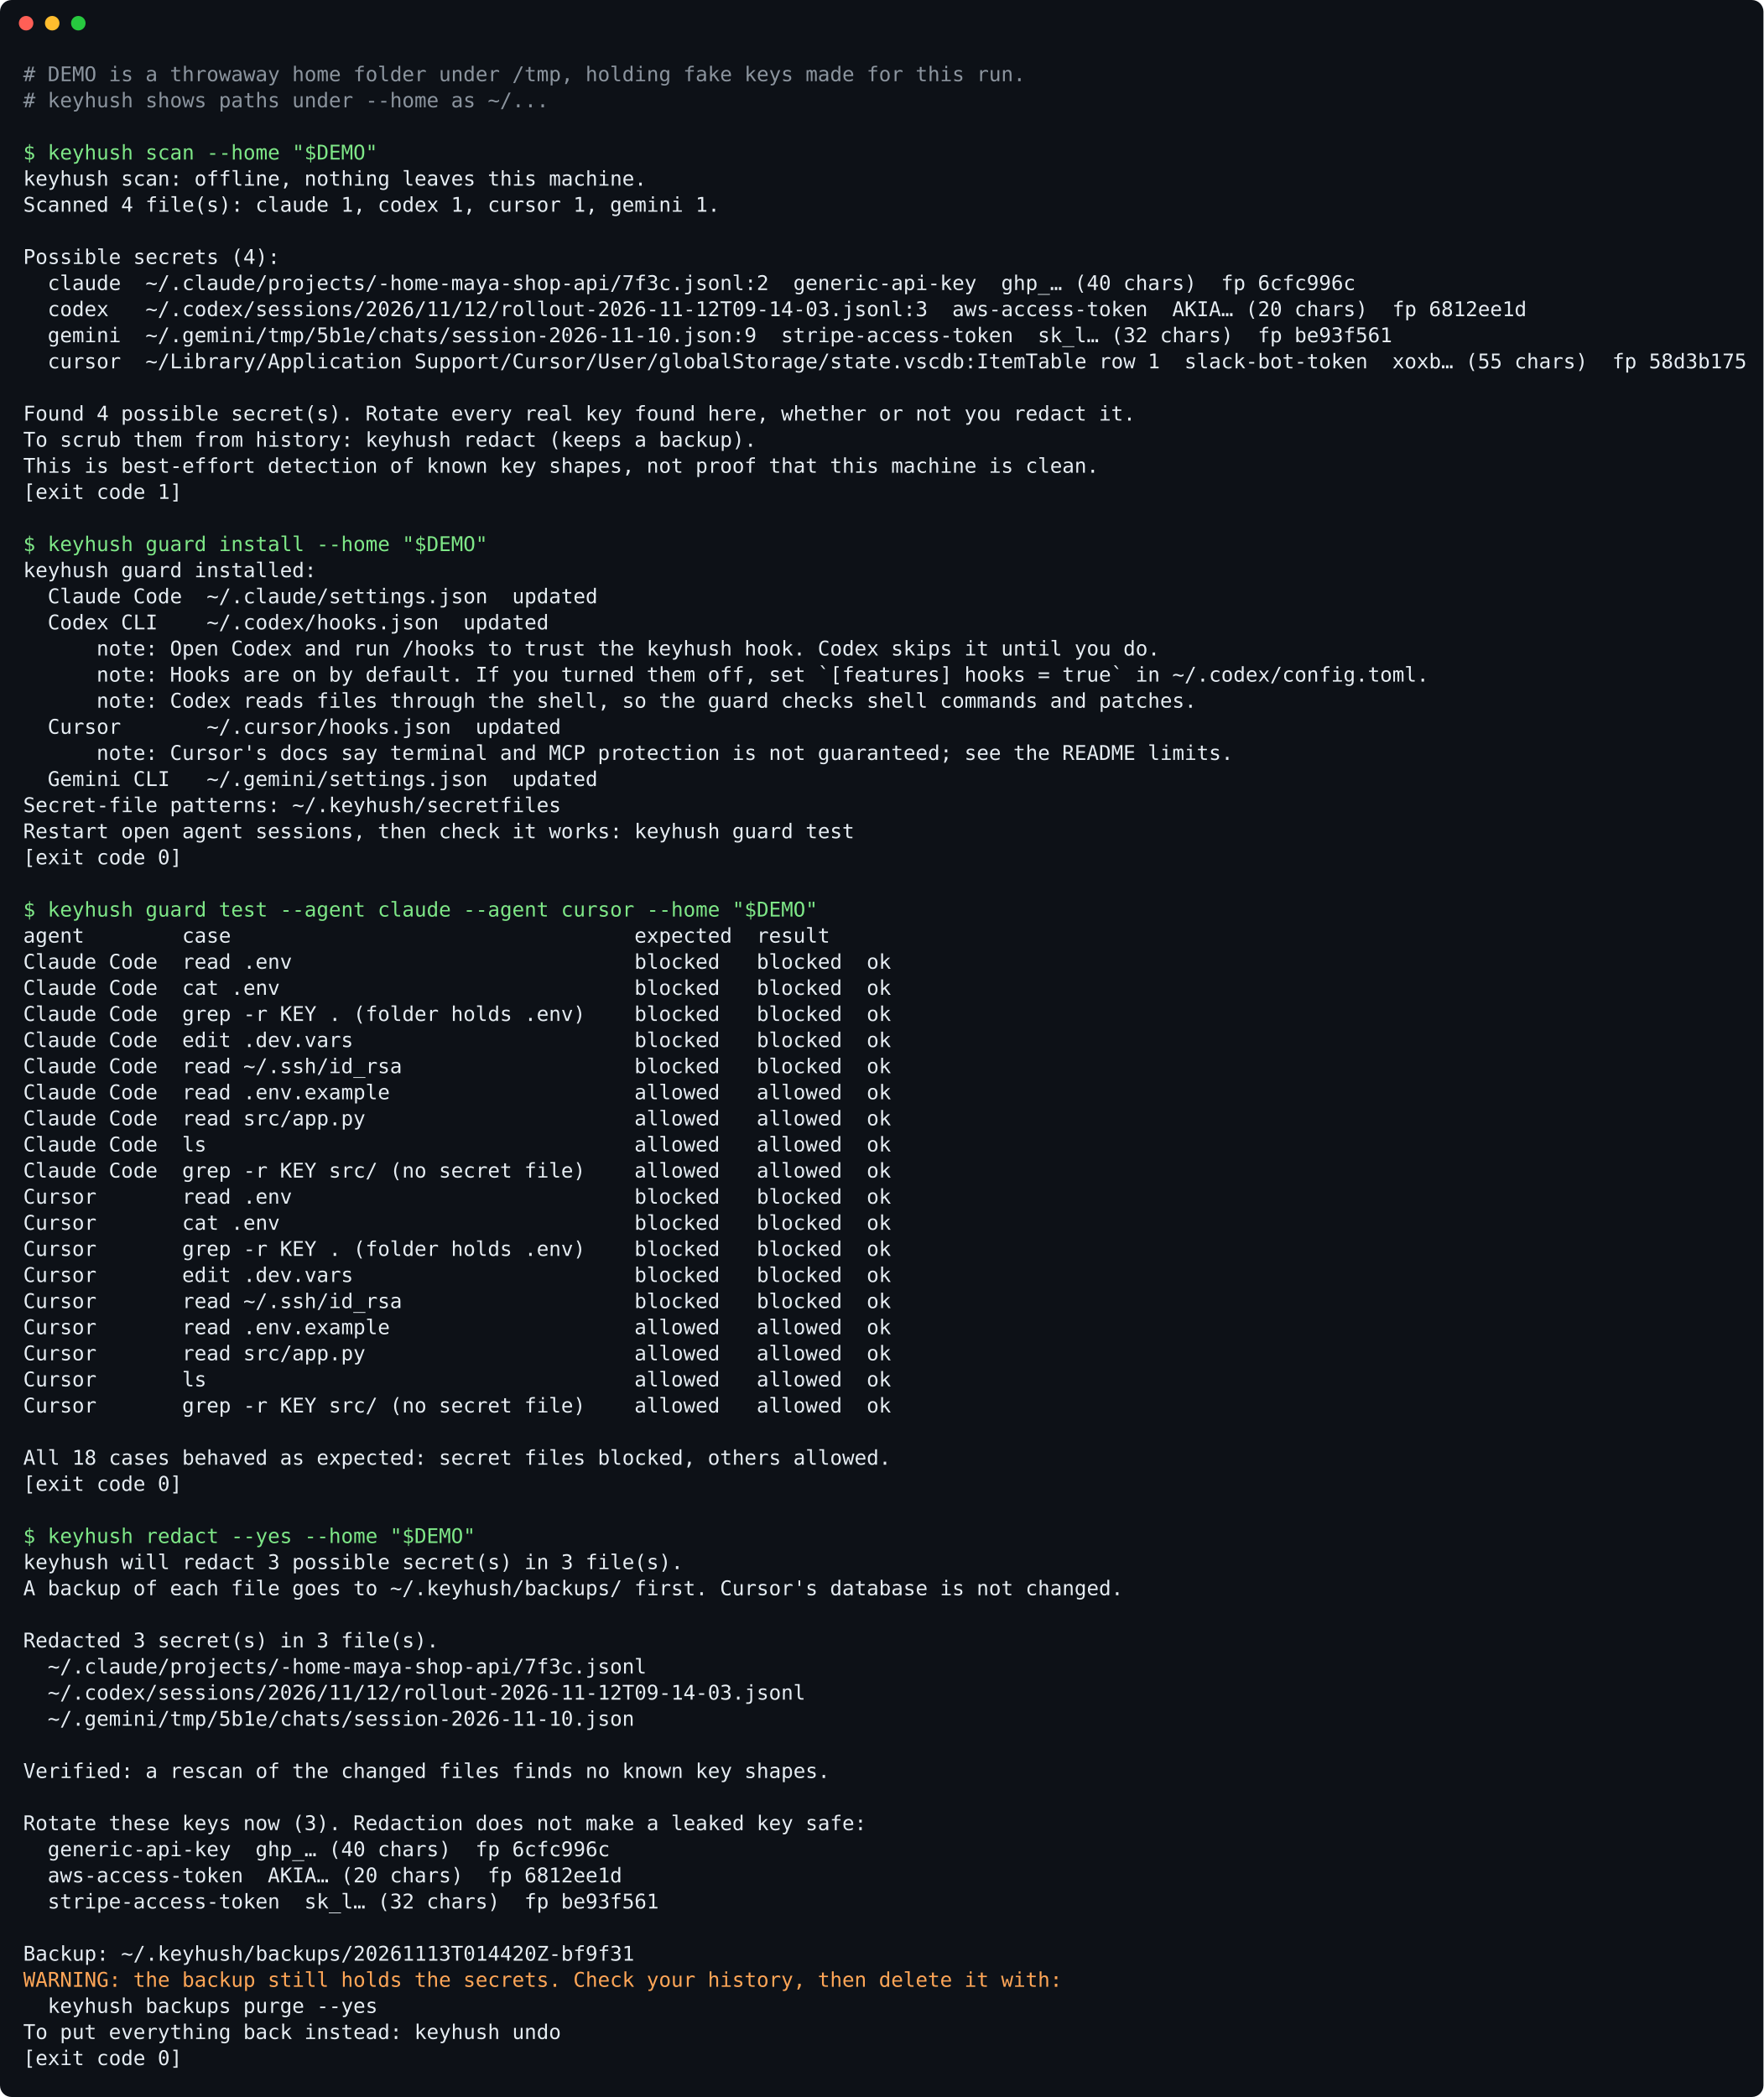
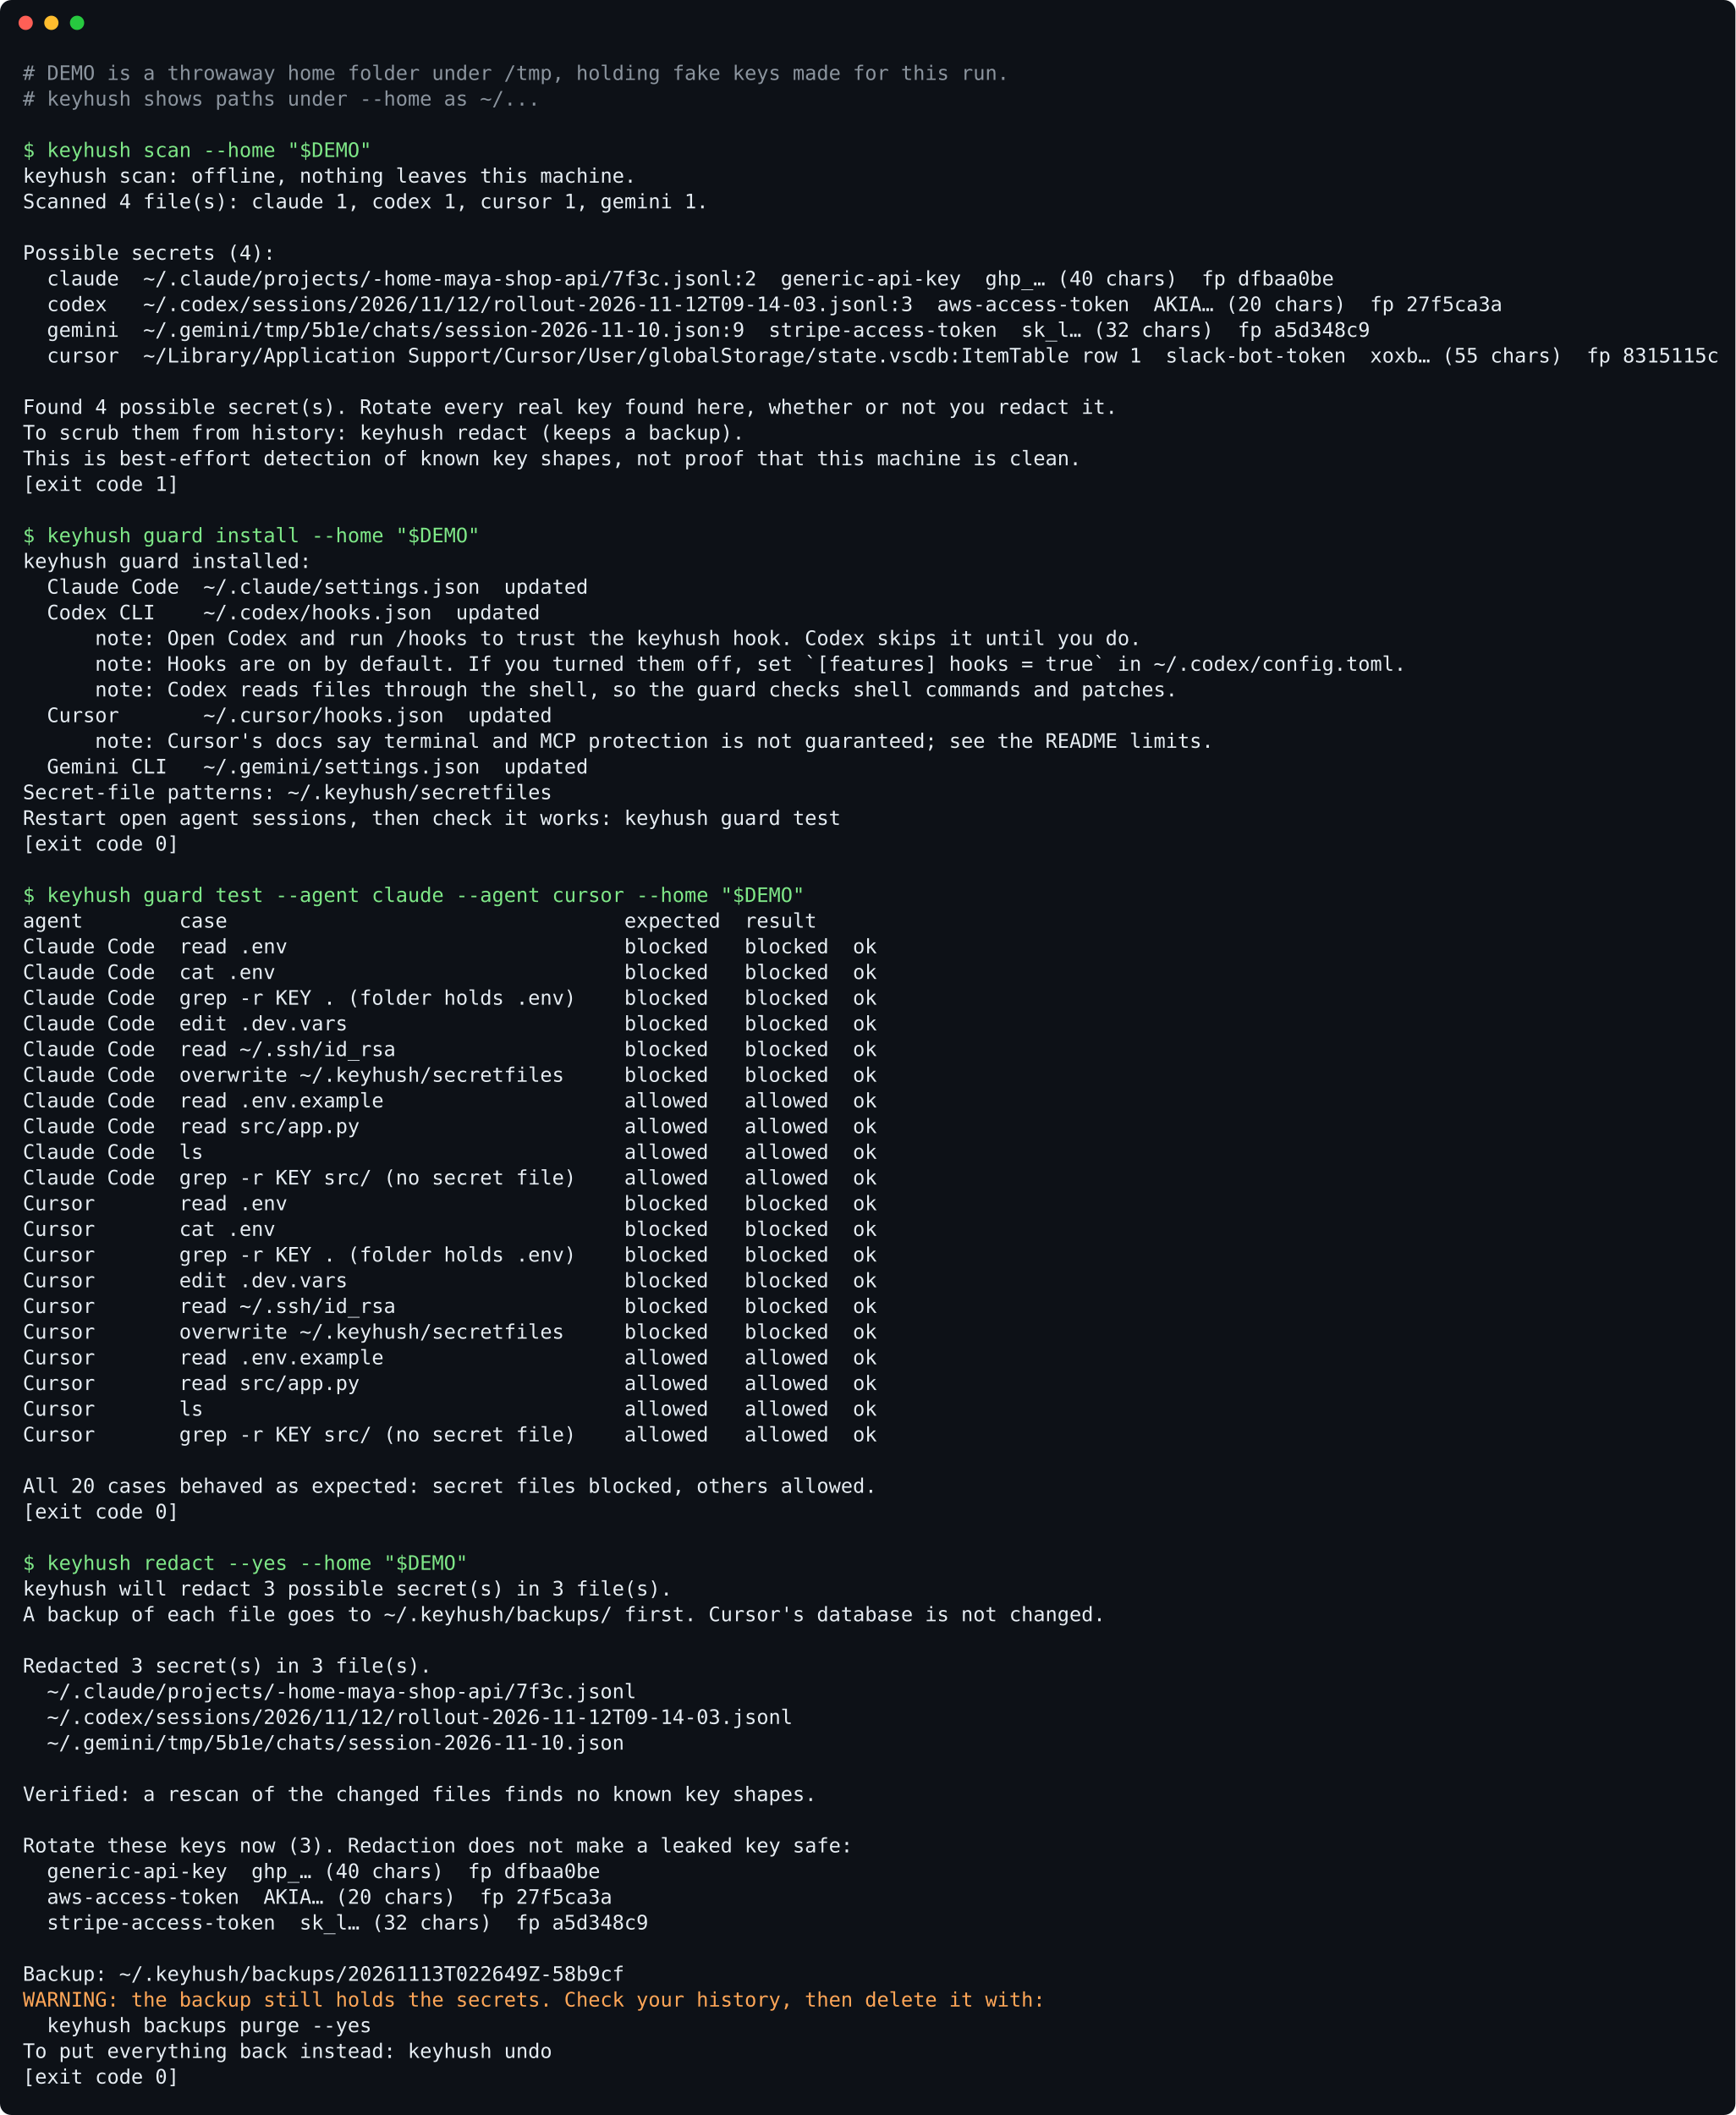
- <svg xmlns="http://www.w3.org/2000/svg" width="1216" height="1446" viewBox="0 0 1216 1446" role="img" aria-label="keyhush terminal run">
-   <rect width="1216" height="1446" rx="8" fill="#0d1117" />
+ <svg xmlns="http://www.w3.org/2000/svg" width="1216" height="1482" viewBox="0 0 1216 1482" role="img" aria-label="keyhush terminal run">
+   <rect width="1216" height="1482" rx="8" fill="#0d1117" />
  <circle cx="18" cy="16" r="5" fill="#ff5f56" />
  <circle cx="36" cy="16" r="5" fill="#ffbd2e" />
  <circle cx="54" cy="16" r="5" fill="#27c93f" />
  <style>text { white-space: pre; }</style>
  <g font-family="ui-monospace, SFMono-Regular, Menlo, Consolas, monospace" font-size="14" xml:space="preserve">
    <text x="16" y="56" fill="#8b949e"># DEMO is a throwaway home folder under /tmp, holding fake keys made for this run.</text>
    <text x="16" y="74" fill="#8b949e"># keyhush shows paths under --home as ~/...</text>
    <text x="16" y="92" fill="#e6edf3" />
    <text x="16" y="110" fill="#7ee787">$ keyhush scan --home "$DEMO"</text>
    <text x="16" y="128" fill="#e6edf3">keyhush scan: offline, nothing leaves this machine.</text>
    <text x="16" y="146" fill="#e6edf3">Scanned 4 file(s): claude 1, codex 1, cursor 1, gemini 1.</text>
    <text x="16" y="164" fill="#e6edf3" />
    <text x="16" y="182" fill="#e6edf3">Possible secrets (4):</text>
-     <text x="16" y="200" fill="#e6edf3">  claude  ~/.claude/projects/-home-maya-shop-api/7f3c.jsonl:2  generic-api-key  ghp_… (40 chars)  fp 6cfc996c</text>
-     <text x="16" y="218" fill="#e6edf3">  codex   ~/.codex/sessions/2026/11/12/rollout-2026-11-12T09-14-03.jsonl:3  aws-access-token  AKIA… (20 chars)  fp 6812ee1d</text>
-     <text x="16" y="236" fill="#e6edf3">  gemini  ~/.gemini/tmp/5b1e/chats/session-2026-11-10.json:9  stripe-access-token  sk_l… (32 chars)  fp be93f561</text>
-     <text x="16" y="254" fill="#e6edf3">  cursor  ~/Library/Application Support/Cursor/User/globalStorage/state.vscdb:ItemTable row 1  slack-bot-token  xoxb… (55 chars)  fp 58d3b175</text>
+     <text x="16" y="200" fill="#e6edf3">  claude  ~/.claude/projects/-home-maya-shop-api/7f3c.jsonl:2  generic-api-key  ghp_… (40 chars)  fp dfbaa0be</text>
+     <text x="16" y="218" fill="#e6edf3">  codex   ~/.codex/sessions/2026/11/12/rollout-2026-11-12T09-14-03.jsonl:3  aws-access-token  AKIA… (20 chars)  fp 27f5ca3a</text>
+     <text x="16" y="236" fill="#e6edf3">  gemini  ~/.gemini/tmp/5b1e/chats/session-2026-11-10.json:9  stripe-access-token  sk_l… (32 chars)  fp a5d348c9</text>
+     <text x="16" y="254" fill="#e6edf3">  cursor  ~/Library/Application Support/Cursor/User/globalStorage/state.vscdb:ItemTable row 1  slack-bot-token  xoxb… (55 chars)  fp 8315115c</text>
    <text x="16" y="272" fill="#e6edf3" />
    <text x="16" y="290" fill="#e6edf3">Found 4 possible secret(s). Rotate every real key found here, whether or not you redact it.</text>
    <text x="16" y="308" fill="#e6edf3">To scrub them from history: keyhush redact (keeps a backup).</text>
    <text x="16" y="326" fill="#e6edf3">This is best-effort detection of known key shapes, not proof that this machine is clean.</text>
    <text x="16" y="344" fill="#e6edf3">[exit code 1]</text>
    <text x="16" y="362" fill="#e6edf3" />
    <text x="16" y="380" fill="#7ee787">$ keyhush guard install --home "$DEMO"</text>
    <text x="16" y="398" fill="#e6edf3">keyhush guard installed:</text>
    <text x="16" y="416" fill="#e6edf3">  Claude Code  ~/.claude/settings.json  updated</text>
    <text x="16" y="434" fill="#e6edf3">  Codex CLI    ~/.codex/hooks.json  updated</text>
    <text x="16" y="452" fill="#e6edf3">      note: Open Codex and run /hooks to trust the keyhush hook. Codex skips it until you do.</text>
    <text x="16" y="470" fill="#e6edf3">      note: Hooks are on by default. If you turned them off, set `[features] hooks = true` in ~/.codex/config.toml.</text>
    <text x="16" y="488" fill="#e6edf3">      note: Codex reads files through the shell, so the guard checks shell commands and patches.</text>
    <text x="16" y="506" fill="#e6edf3">  Cursor       ~/.cursor/hooks.json  updated</text>
    <text x="16" y="524" fill="#e6edf3">      note: Cursor's docs say terminal and MCP protection is not guaranteed; see the README limits.</text>
    <text x="16" y="542" fill="#e6edf3">  Gemini CLI   ~/.gemini/settings.json  updated</text>
    <text x="16" y="560" fill="#e6edf3">Secret-file patterns: ~/.keyhush/secretfiles</text>
    <text x="16" y="578" fill="#e6edf3">Restart open agent sessions, then check it works: keyhush guard test</text>
    <text x="16" y="596" fill="#e6edf3">[exit code 0]</text>
    <text x="16" y="614" fill="#e6edf3" />
    <text x="16" y="632" fill="#7ee787">$ keyhush guard test --agent claude --agent cursor --home "$DEMO"</text>
    <text x="16" y="650" fill="#e6edf3">agent        case                                 expected  result</text>
    <text x="16" y="668" fill="#e6edf3">Claude Code  read .env                            blocked   blocked  ok</text>
    <text x="16" y="686" fill="#e6edf3">Claude Code  cat .env                             blocked   blocked  ok</text>
    <text x="16" y="704" fill="#e6edf3">Claude Code  grep -r KEY . (folder holds .env)    blocked   blocked  ok</text>
    <text x="16" y="722" fill="#e6edf3">Claude Code  edit .dev.vars                       blocked   blocked  ok</text>
    <text x="16" y="740" fill="#e6edf3">Claude Code  read ~/.ssh/id_rsa                   blocked   blocked  ok</text>
-     <text x="16" y="758" fill="#e6edf3">Claude Code  read .env.example                    allowed   allowed  ok</text>
-     <text x="16" y="776" fill="#e6edf3">Claude Code  read src/app.py                      allowed   allowed  ok</text>
-     <text x="16" y="794" fill="#e6edf3">Claude Code  ls                                   allowed   allowed  ok</text>
-     <text x="16" y="812" fill="#e6edf3">Claude Code  grep -r KEY src/ (no secret file)    allowed   allowed  ok</text>
-     <text x="16" y="830" fill="#e6edf3">Cursor       read .env                            blocked   blocked  ok</text>
-     <text x="16" y="848" fill="#e6edf3">Cursor       cat .env                             blocked   blocked  ok</text>
-     <text x="16" y="866" fill="#e6edf3">Cursor       grep -r KEY . (folder holds .env)    blocked   blocked  ok</text>
-     <text x="16" y="884" fill="#e6edf3">Cursor       edit .dev.vars                       blocked   blocked  ok</text>
-     <text x="16" y="902" fill="#e6edf3">Cursor       read ~/.ssh/id_rsa                   blocked   blocked  ok</text>
-     <text x="16" y="920" fill="#e6edf3">Cursor       read .env.example                    allowed   allowed  ok</text>
-     <text x="16" y="938" fill="#e6edf3">Cursor       read src/app.py                      allowed   allowed  ok</text>
-     <text x="16" y="956" fill="#e6edf3">Cursor       ls                                   allowed   allowed  ok</text>
-     <text x="16" y="974" fill="#e6edf3">Cursor       grep -r KEY src/ (no secret file)    allowed   allowed  ok</text>
-     <text x="16" y="992" fill="#e6edf3" />
-     <text x="16" y="1010" fill="#e6edf3">All 18 cases behaved as expected: secret files blocked, others allowed.</text>
-     <text x="16" y="1028" fill="#e6edf3">[exit code 0]</text>
-     <text x="16" y="1046" fill="#e6edf3" />
-     <text x="16" y="1064" fill="#7ee787">$ keyhush redact --yes --home "$DEMO"</text>
-     <text x="16" y="1082" fill="#e6edf3">keyhush will redact 3 possible secret(s) in 3 file(s).</text>
-     <text x="16" y="1100" fill="#e6edf3">A backup of each file goes to ~/.keyhush/backups/ first. Cursor's database is not changed.</text>
-     <text x="16" y="1118" fill="#e6edf3" />
-     <text x="16" y="1136" fill="#e6edf3">Redacted 3 secret(s) in 3 file(s).</text>
-     <text x="16" y="1154" fill="#e6edf3">  ~/.claude/projects/-home-maya-shop-api/7f3c.jsonl</text>
-     <text x="16" y="1172" fill="#e6edf3">  ~/.codex/sessions/2026/11/12/rollout-2026-11-12T09-14-03.jsonl</text>
-     <text x="16" y="1190" fill="#e6edf3">  ~/.gemini/tmp/5b1e/chats/session-2026-11-10.json</text>
-     <text x="16" y="1208" fill="#e6edf3" />
-     <text x="16" y="1226" fill="#e6edf3">Verified: a rescan of the changed files finds no known key shapes.</text>
+     <text x="16" y="758" fill="#e6edf3">Claude Code  overwrite ~/.keyhush/secretfiles     blocked   blocked  ok</text>
+     <text x="16" y="776" fill="#e6edf3">Claude Code  read .env.example                    allowed   allowed  ok</text>
+     <text x="16" y="794" fill="#e6edf3">Claude Code  read src/app.py                      allowed   allowed  ok</text>
+     <text x="16" y="812" fill="#e6edf3">Claude Code  ls                                   allowed   allowed  ok</text>
+     <text x="16" y="830" fill="#e6edf3">Claude Code  grep -r KEY src/ (no secret file)    allowed   allowed  ok</text>
+     <text x="16" y="848" fill="#e6edf3">Cursor       read .env                            blocked   blocked  ok</text>
+     <text x="16" y="866" fill="#e6edf3">Cursor       cat .env                             blocked   blocked  ok</text>
+     <text x="16" y="884" fill="#e6edf3">Cursor       grep -r KEY . (folder holds .env)    blocked   blocked  ok</text>
+     <text x="16" y="902" fill="#e6edf3">Cursor       edit .dev.vars                       blocked   blocked  ok</text>
+     <text x="16" y="920" fill="#e6edf3">Cursor       read ~/.ssh/id_rsa                   blocked   blocked  ok</text>
+     <text x="16" y="938" fill="#e6edf3">Cursor       overwrite ~/.keyhush/secretfiles     blocked   blocked  ok</text>
+     <text x="16" y="956" fill="#e6edf3">Cursor       read .env.example                    allowed   allowed  ok</text>
+     <text x="16" y="974" fill="#e6edf3">Cursor       read src/app.py                      allowed   allowed  ok</text>
+     <text x="16" y="992" fill="#e6edf3">Cursor       ls                                   allowed   allowed  ok</text>
+     <text x="16" y="1010" fill="#e6edf3">Cursor       grep -r KEY src/ (no secret file)    allowed   allowed  ok</text>
+     <text x="16" y="1028" fill="#e6edf3" />
+     <text x="16" y="1046" fill="#e6edf3">All 20 cases behaved as expected: secret files blocked, others allowed.</text>
+     <text x="16" y="1064" fill="#e6edf3">[exit code 0]</text>
+     <text x="16" y="1082" fill="#e6edf3" />
+     <text x="16" y="1100" fill="#7ee787">$ keyhush redact --yes --home "$DEMO"</text>
+     <text x="16" y="1118" fill="#e6edf3">keyhush will redact 3 possible secret(s) in 3 file(s).</text>
+     <text x="16" y="1136" fill="#e6edf3">A backup of each file goes to ~/.keyhush/backups/ first. Cursor's database is not changed.</text>
+     <text x="16" y="1154" fill="#e6edf3" />
+     <text x="16" y="1172" fill="#e6edf3">Redacted 3 secret(s) in 3 file(s).</text>
+     <text x="16" y="1190" fill="#e6edf3">  ~/.claude/projects/-home-maya-shop-api/7f3c.jsonl</text>
+     <text x="16" y="1208" fill="#e6edf3">  ~/.codex/sessions/2026/11/12/rollout-2026-11-12T09-14-03.jsonl</text>
+     <text x="16" y="1226" fill="#e6edf3">  ~/.gemini/tmp/5b1e/chats/session-2026-11-10.json</text>
    <text x="16" y="1244" fill="#e6edf3" />
-     <text x="16" y="1262" fill="#e6edf3">Rotate these keys now (3). Redaction does not make a leaked key safe:</text>
-     <text x="16" y="1280" fill="#e6edf3">  generic-api-key  ghp_… (40 chars)  fp 6cfc996c</text>
-     <text x="16" y="1298" fill="#e6edf3">  aws-access-token  AKIA… (20 chars)  fp 6812ee1d</text>
-     <text x="16" y="1316" fill="#e6edf3">  stripe-access-token  sk_l… (32 chars)  fp be93f561</text>
-     <text x="16" y="1334" fill="#e6edf3" />
-     <text x="16" y="1352" fill="#e6edf3">Backup: ~/.keyhush/backups/20261113T014420Z-bf9f31</text>
-     <text x="16" y="1370" fill="#ffa657">WARNING: the backup still holds the secrets. Check your history, then delete it with:</text>
-     <text x="16" y="1388" fill="#e6edf3">  keyhush backups purge --yes</text>
-     <text x="16" y="1406" fill="#e6edf3">To put everything back instead: keyhush undo</text>
-     <text x="16" y="1424" fill="#e6edf3">[exit code 0]</text>
+     <text x="16" y="1262" fill="#e6edf3">Verified: a rescan of the changed files finds no known key shapes.</text>
+     <text x="16" y="1280" fill="#e6edf3" />
+     <text x="16" y="1298" fill="#e6edf3">Rotate these keys now (3). Redaction does not make a leaked key safe:</text>
+     <text x="16" y="1316" fill="#e6edf3">  generic-api-key  ghp_… (40 chars)  fp dfbaa0be</text>
+     <text x="16" y="1334" fill="#e6edf3">  aws-access-token  AKIA… (20 chars)  fp 27f5ca3a</text>
+     <text x="16" y="1352" fill="#e6edf3">  stripe-access-token  sk_l… (32 chars)  fp a5d348c9</text>
+     <text x="16" y="1370" fill="#e6edf3" />
+     <text x="16" y="1388" fill="#e6edf3">Backup: ~/.keyhush/backups/20261113T022649Z-58b9cf</text>
+     <text x="16" y="1406" fill="#ffa657">WARNING: the backup still holds the secrets. Check your history, then delete it with:</text>
+     <text x="16" y="1424" fill="#e6edf3">  keyhush backups purge --yes</text>
+     <text x="16" y="1442" fill="#e6edf3">To put everything back instead: keyhush undo</text>
+     <text x="16" y="1460" fill="#e6edf3">[exit code 0]</text>
  </g>
</svg>
